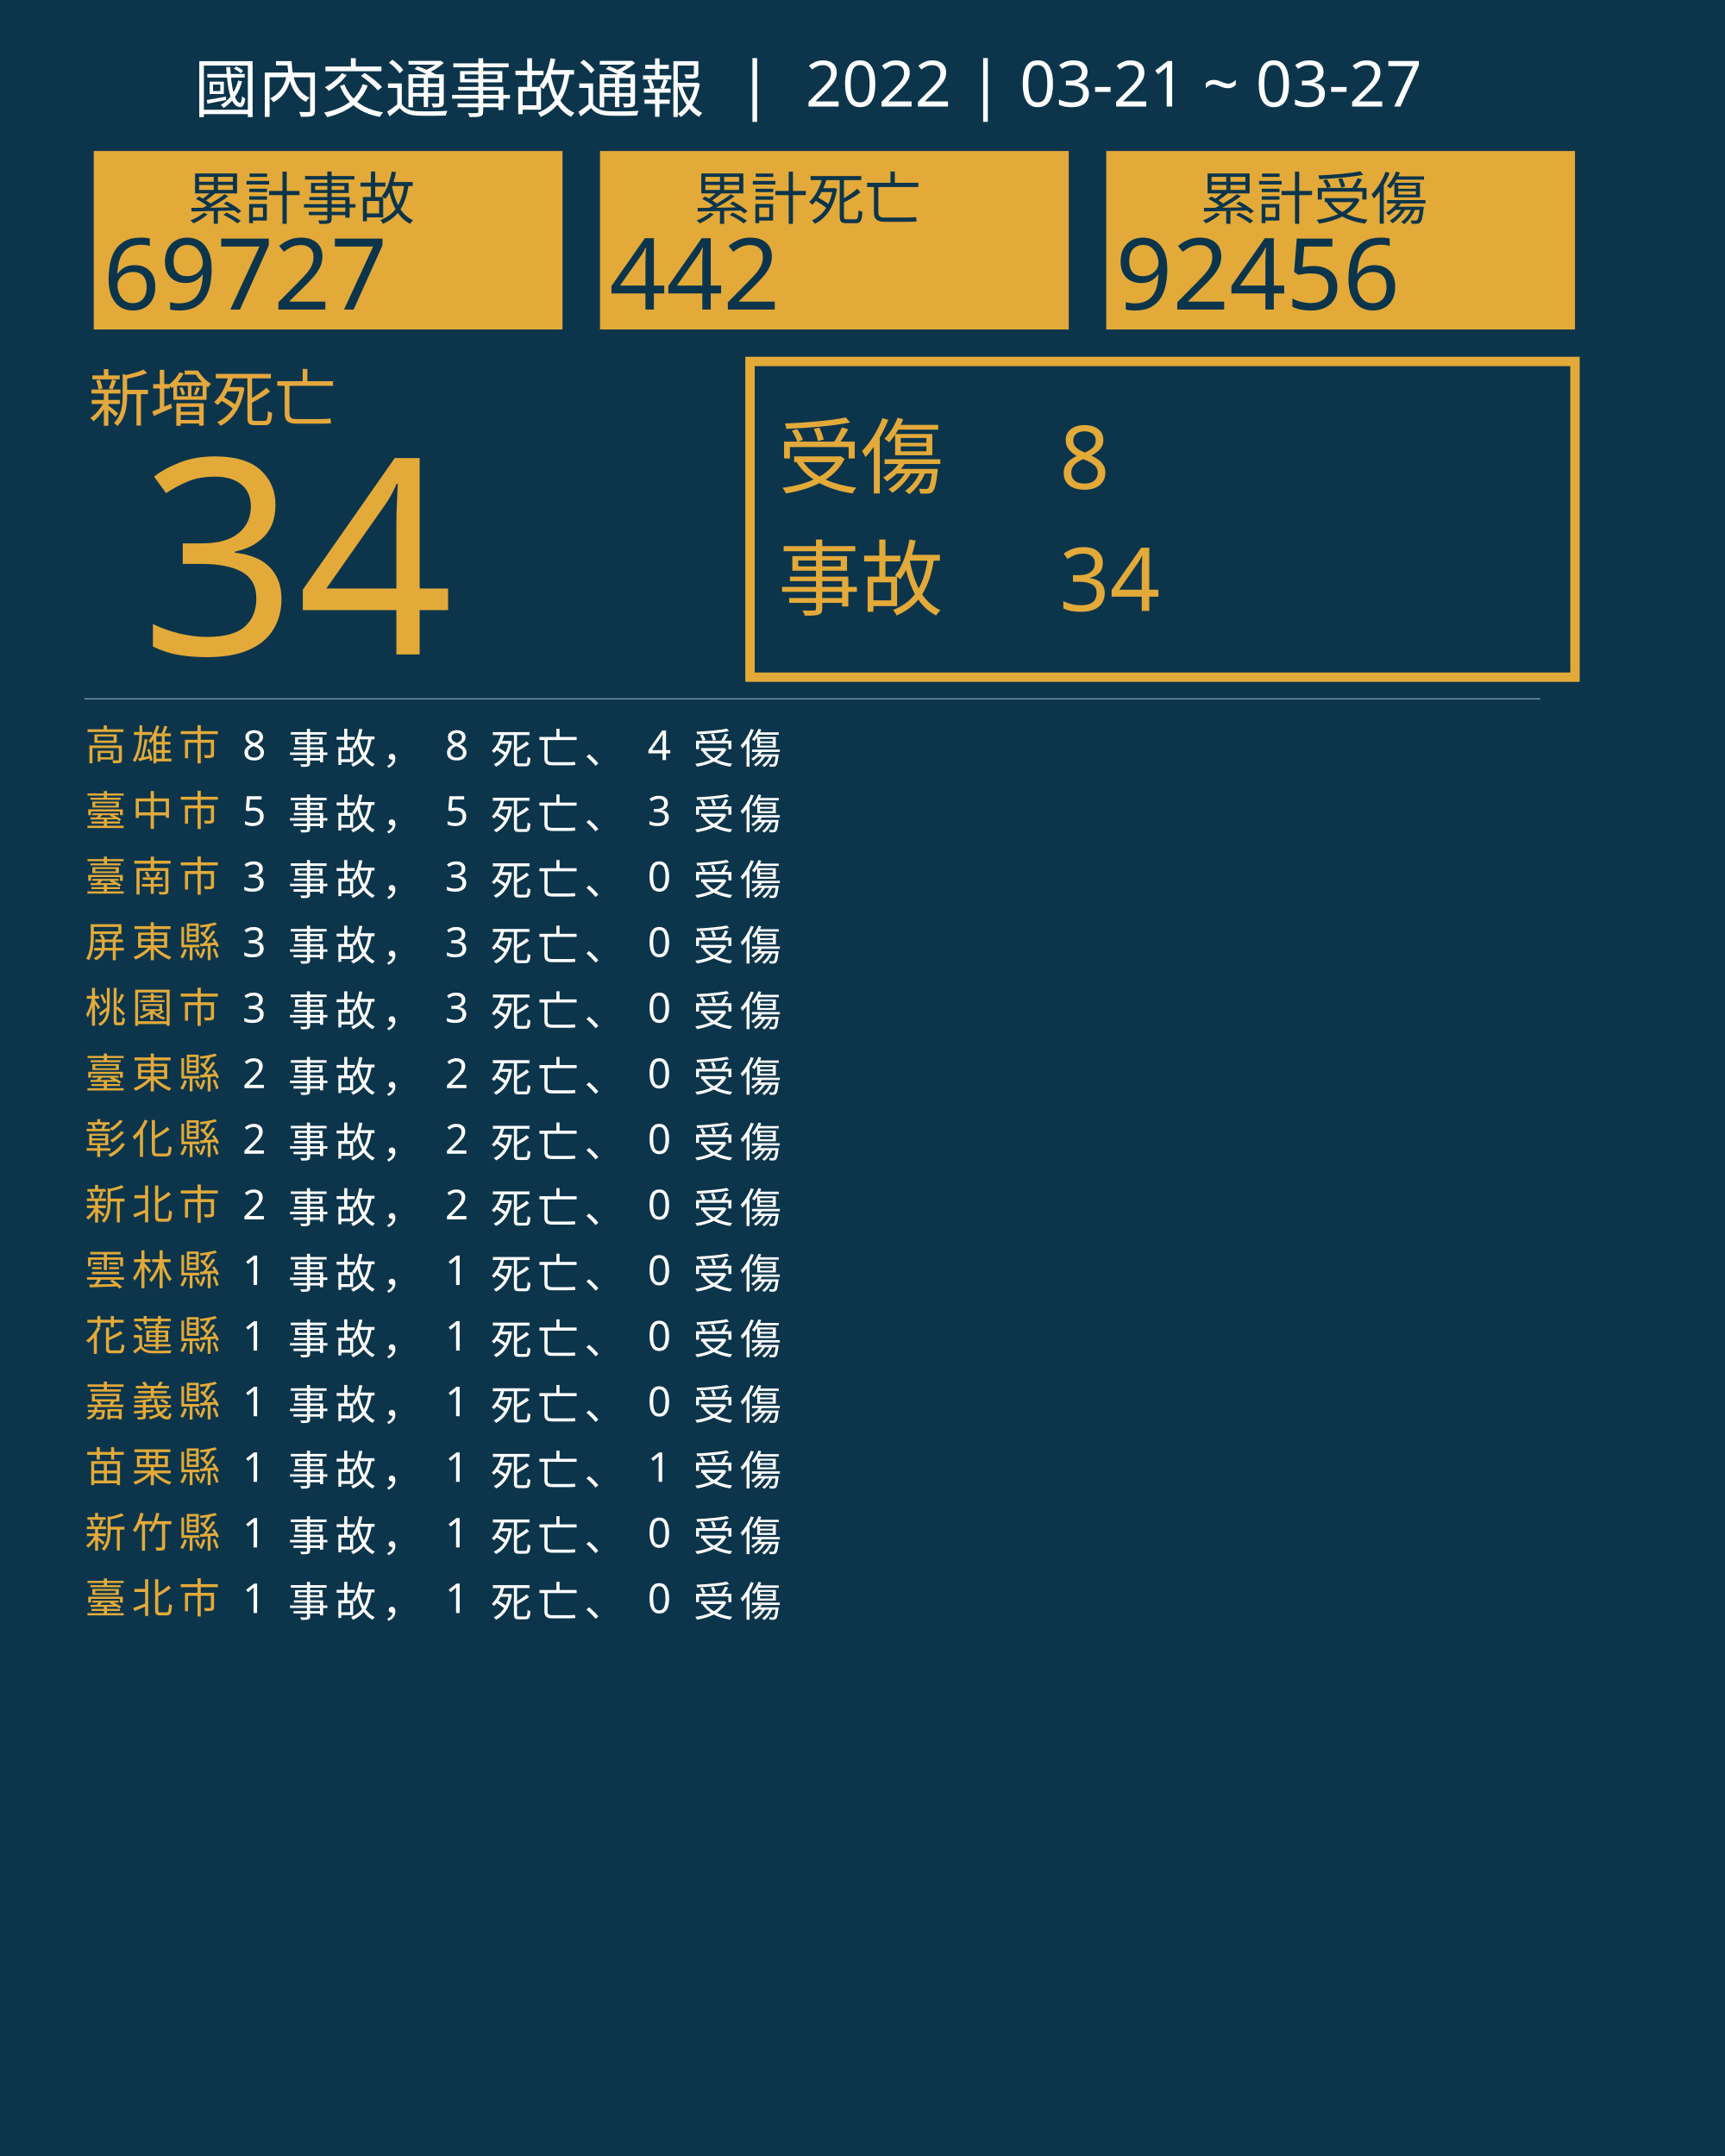
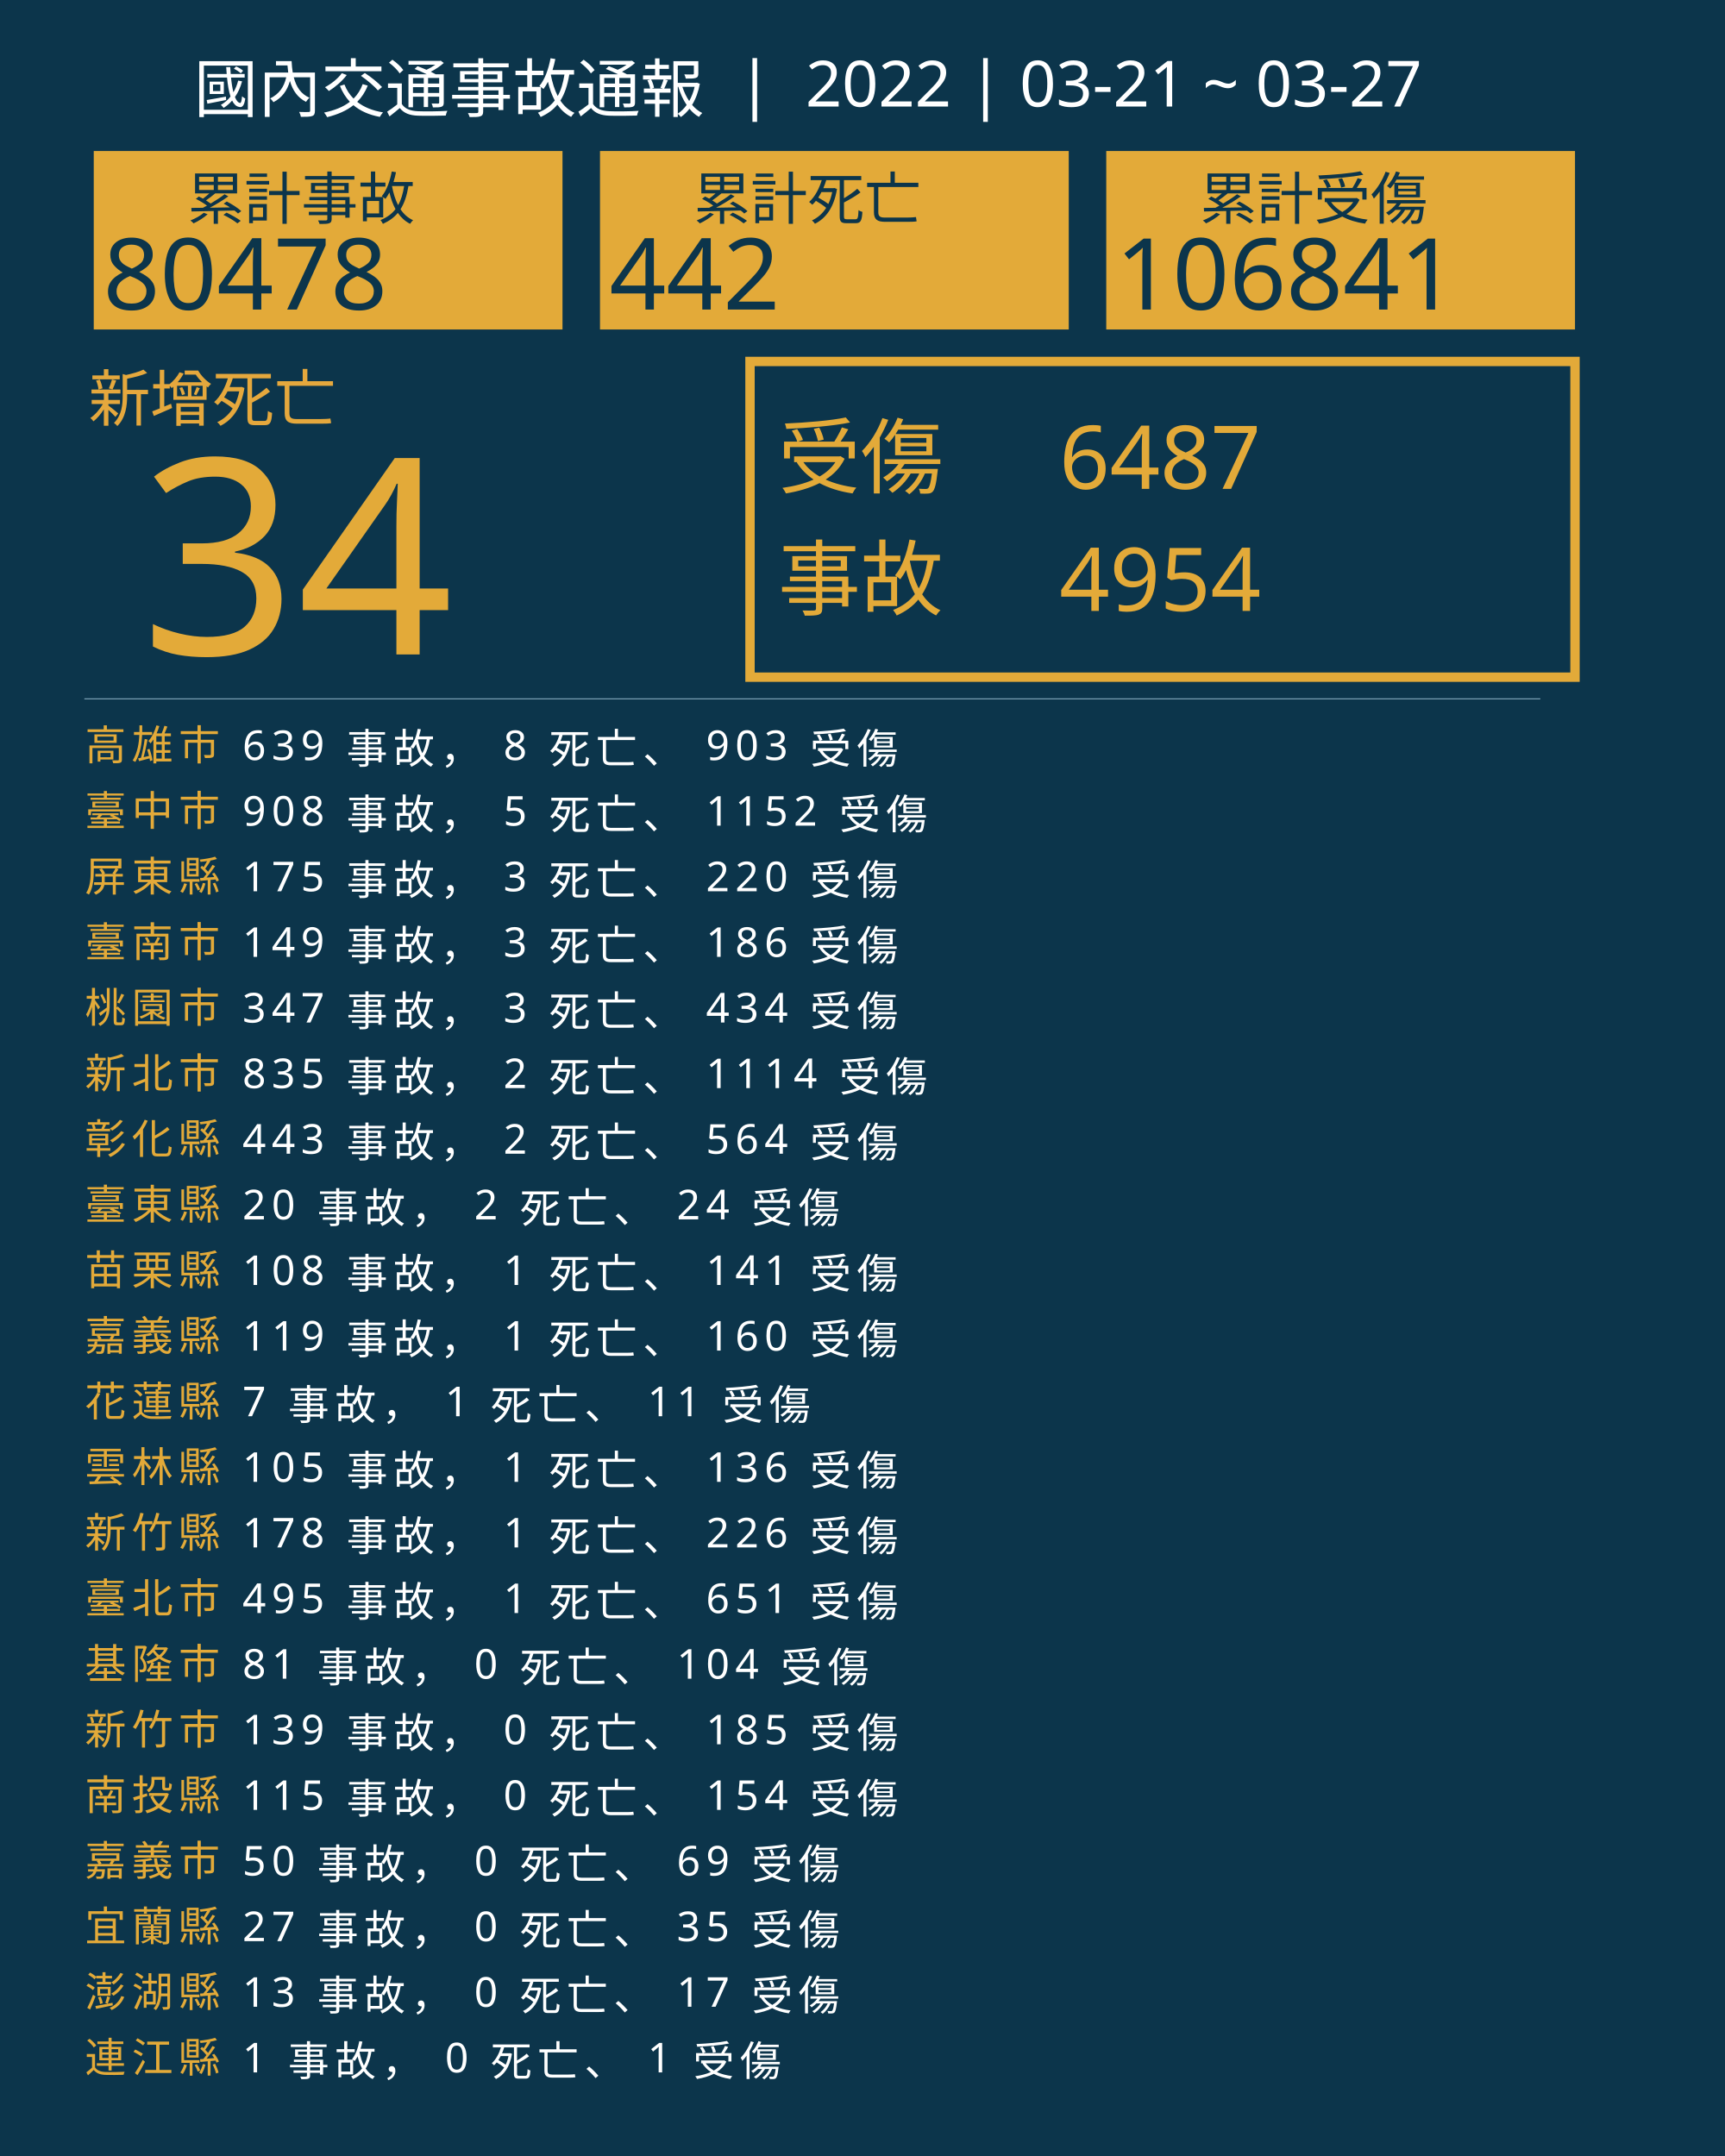
<svg xmlns="http://www.w3.org/2000/svg" version="1.1" id="圖層_1" x="0px" y="0px" viewBox="0 0 1840 2300" style="enable-background:new 0 0 1840 2300;" xml:space="preserve">
  <style type="text/css">
	.st0{fill:#0C354B;}
	.st1{fill:#E5A83D;}
	.st2{font-family:'NotoSansCJKtc-Bold-B5pc-H';}
	.st3{font-size:66px;}
	.st4{fill:#E3AA39;}
	.st5{font-family:'Arial-BoldMT';}
	.st6{font-size:291.776px;}
	.st7{fill:none;stroke:#E3AA39;stroke-miterlimit:10;stroke-width:10;}
	.st8{font-family:'NotoSansCJKtc-Light-B5pc-H';}
	.st9{font-size:88px;}
	.st10{font-family:'NotoSansCJKtc-Medium-B5pc-H';}
	.st11{font-size:94px;}
	.st12{fill:none;stroke:#8AAFC1;stroke-miterlimit:10;}
	.st13{font-size:60.649px;}
	.st14{font-size:106px;}
	.st15{fill:none;}
	.st16{font-size:44px;}
	.st17{letter-spacing:6;}
	.st18{fill:#FFFFFF;}
	.st19{letter-spacing:1;}
	.st20{font-size:68px;}
</style>
  <rect class="st0" width="1840" height="2300" />
  <text transform="matrix(1 0 0 1 94.5001 449.017)" class="st1 st2 st3">新增死亡</text>
  <g>
    <text transform="matrix(1 0 0 1 150 698.1412)" class="st4 st5 st6">34</text>
  </g>
  <g>
    <rect x="800" y="385.6" class="st7" width="880" height="336.8" />
    <g>
      <text transform="matrix(1 0 0 1 830 519.593)" class="st4 st8 st9">受傷</text>
-       <text transform="matrix(1 0 0 1 1130 521.5084)" class="st4 st10 st11">8</text>
-       <text transform="matrix(1 0 0 1 1130 651.7274)" class="st4 st10 st11">34</text>
+       <text transform="matrix(1 0 0 1 1130 521.5084)" class="st4 st10 st11">6487</text>
+       <text transform="matrix(1 0 0 1 1130 651.7274)" class="st4 st10 st11">4954</text>
      <text transform="matrix(1 0 0 1 830 649.4965)" class="st4 st8 st9">事故</text>
    </g>
  </g>
  <line class="st12" x1="90" y1="745.5" x2="1643" y2="745.5" />
  <g>
    <g>
      <rect x="100" y="161.1" class="st4" width="500" height="190.4" />
      <g>
        <text transform="matrix(1 0 0 1 200 233.9079)" class="st0 st10 st13">累計事故</text>
        <g>
-           <text transform="matrix(1 0 0 1 110 330.2121)" class="st0 st5 st14">69727</text>
+           <text transform="matrix(1 0 0 1 110 330.2121)" class="st0 st5 st14">80478</text>
        </g>
      </g>
    </g>
    <g>
      <rect x="640" y="161.1" class="st4" width="500" height="190.4" />
      <g>
        <text transform="matrix(1 0 0 1 740 233.908)" class="st0 st10 st13">累計死亡</text>
        <g>
          <text transform="matrix(1 0 0 1 650 330.2122)" class="st0 st5 st14">442</text>
        </g>
      </g>
    </g>
    <g>
      <rect x="1180" y="161.1" class="st4" width="500" height="190.4" />
      <g>
        <text transform="matrix(1 0 0 1 1280 233.908)" class="st0 st10 st13">累計受傷</text>
        <g>
-           <text transform="matrix(1 0 0 1 1190 330.2122)" class="st0 st5 st14">92456</text>
+           <text transform="matrix(1 0 0 1 1190 330.2122)" class="st0 st5 st14">106841</text>
        </g>
      </g>
    </g>
  </g>
  <rect x="90.6" y="772.1" class="st15" width="1141.8" height="314.8" />
  <text transform="matrix(1 0 0 1 90.5591 810.7965)">
    <tspan x="0" y="0" class="st4 st10 st16 st17">高雄市</tspan>
-     <tspan x="150.6" y="0" class="st18 st10 st16 st17"> 8 事故， 8 死亡、 4 受傷</tspan>
+     <tspan x="150.6" y="0" class="st18 st10 st16 st17"> 639 事故， 8 死亡、 903 受傷</tspan>
    <tspan x="0" y="70" class="st4 st10 st16 st17">臺中市</tspan>
-     <tspan x="150.6" y="70" class="st18 st10 st16 st17"> 5 事故， 5 死亡、 3 受傷</tspan>
-     <tspan x="0" y="140" class="st4 st10 st16 st17">臺南市</tspan>
-     <tspan x="150.6" y="140" class="st18 st10 st16 st17"> 3 事故， 3 死亡、 0 受傷</tspan>
-     <tspan x="0" y="210" class="st4 st10 st16 st17">屏東縣</tspan>
-     <tspan x="150.6" y="210" class="st18 st10 st16 st17"> 3 事故， 3 死亡、 0 受傷</tspan>
+     <tspan x="150.6" y="70" class="st18 st10 st16 st17"> 908 事故， 5 死亡、 1152 受傷</tspan>
+     <tspan x="0" y="140" class="st4 st10 st16 st17">屏東縣</tspan>
+     <tspan x="150.6" y="140" class="st18 st10 st16 st17"> 175 事故， 3 死亡、 220 受傷</tspan>
+     <tspan x="0" y="210" class="st4 st10 st16 st17">臺南市</tspan>
+     <tspan x="150.6" y="210" class="st18 st10 st16 st17"> 149 事故， 3 死亡、 186 受傷</tspan>
    <tspan x="0" y="280" class="st4 st10 st16 st17">桃園市</tspan>
-     <tspan x="150.6" y="280" class="st18 st10 st16 st17"> 3 事故， 3 死亡、 0 受傷</tspan>
-     <tspan x="0" y="350" class="st4 st10 st16 st17">臺東縣</tspan>
-     <tspan x="150.6" y="350" class="st18 st10 st16 st17"> 2 事故， 2 死亡、 0 受傷</tspan>
+     <tspan x="150.6" y="280" class="st18 st10 st16 st17"> 347 事故， 3 死亡、 434 受傷</tspan>
+     <tspan x="0" y="350" class="st4 st10 st16 st17">新北市</tspan>
+     <tspan x="150.6" y="350" class="st18 st10 st16 st17"> 835 事故， 2 死亡、 1114 受傷</tspan>
    <tspan x="0" y="420" class="st4 st10 st16 st17">彰化縣</tspan>
-     <tspan x="150.6" y="420" class="st18 st10 st16 st17"> 2 事故， 2 死亡、 0 受傷</tspan>
-     <tspan x="0" y="490" class="st4 st10 st16 st17">新北市</tspan>
-     <tspan x="150.6" y="490" class="st18 st10 st16 st17"> 2 事故， 2 死亡、 0 受傷</tspan>
-     <tspan x="0" y="560" class="st4 st10 st16 st17">雲林縣</tspan>
-     <tspan x="150.6" y="560" class="st18 st10 st16 st17"> 1 事故， 1 死亡、 0 受傷</tspan>
-     <tspan x="0" y="630" class="st4 st10 st16 st17">花蓮縣</tspan>
-     <tspan x="150.6" y="630" class="st18 st10 st16 st17"> 1 事故， 1 死亡、 0 受傷</tspan>
-     <tspan x="0" y="700" class="st4 st10 st16 st17">嘉義縣</tspan>
-     <tspan x="150.6" y="700" class="st18 st10 st16 st17"> 1 事故， 1 死亡、 0 受傷</tspan>
-     <tspan x="0" y="770" class="st4 st10 st16 st17">苗栗縣</tspan>
-     <tspan x="150.6" y="770" class="st18 st10 st16 st17"> 1 事故， 1 死亡、 1 受傷</tspan>
+     <tspan x="150.6" y="420" class="st18 st10 st16 st17"> 443 事故， 2 死亡、 564 受傷</tspan>
+     <tspan x="0" y="490" class="st4 st10 st16 st17">臺東縣</tspan>
+     <tspan x="150.6" y="490" class="st18 st10 st16 st17"> 20 事故， 2 死亡、 24 受傷</tspan>
+     <tspan x="0" y="560" class="st4 st10 st16 st17">苗栗縣</tspan>
+     <tspan x="150.6" y="560" class="st18 st10 st16 st17"> 108 事故， 1 死亡、 141 受傷</tspan>
+     <tspan x="0" y="630" class="st4 st10 st16 st17">嘉義縣</tspan>
+     <tspan x="150.6" y="630" class="st18 st10 st16 st17"> 119 事故， 1 死亡、 160 受傷</tspan>
+     <tspan x="0" y="700" class="st4 st10 st16 st17">花蓮縣</tspan>
+     <tspan x="150.6" y="700" class="st18 st10 st16 st17"> 7 事故， 1 死亡、 11 受傷</tspan>
+     <tspan x="0" y="770" class="st4 st10 st16 st17">雲林縣</tspan>
+     <tspan x="150.6" y="770" class="st18 st10 st16 st17"> 105 事故， 1 死亡、 136 受傷</tspan>
    <tspan x="0" y="840" class="st4 st10 st16 st17">新竹縣</tspan>
-     <tspan x="150.6" y="840" class="st18 st10 st16 st17"> 1 事故， 1 死亡、 0 受傷</tspan>
+     <tspan x="150.6" y="840" class="st18 st10 st16 st17"> 178 事故， 1 死亡、 226 受傷</tspan>
    <tspan x="0" y="910" class="st4 st10 st16 st17">臺北市</tspan>
-     <tspan x="150.6" y="910" class="st18 st10 st16 st17"> 1 事故， 1 死亡、 0 受傷</tspan>
+     <tspan x="150.6" y="910" class="st18 st10 st16 st17"> 495 事故， 1 死亡、 651 受傷</tspan>
+     <tspan x="0" y="980" class="st4 st10 st16 st17">基隆市</tspan>
+     <tspan x="150.6" y="980" class="st18 st10 st16 st17"> 81 事故， 0 死亡、 104 受傷</tspan>
+     <tspan x="0" y="1050" class="st4 st10 st16 st17">新竹市</tspan>
+     <tspan x="150.6" y="1050" class="st18 st10 st16 st17"> 139 事故， 0 死亡、 185 受傷</tspan>
+     <tspan x="0" y="1120" class="st4 st10 st16 st17">南投縣</tspan>
+     <tspan x="150.6" y="1120" class="st18 st10 st16 st17"> 115 事故， 0 死亡、 154 受傷</tspan>
+     <tspan x="0" y="1190" class="st4 st10 st16 st17">嘉義市</tspan>
+     <tspan x="150.6" y="1190" class="st18 st10 st16 st17"> 50 事故， 0 死亡、 69 受傷</tspan>
+     <tspan x="0" y="1260" class="st4 st10 st16 st17">宜蘭縣</tspan>
+     <tspan x="150.6" y="1260" class="st18 st10 st16 st17"> 27 事故， 0 死亡、 35 受傷</tspan>
+     <tspan x="0" y="1330" class="st4 st10 st16 st17">澎湖縣</tspan>
+     <tspan x="150.6" y="1330" class="st18 st10 st16 st17"> 13 事故， 0 死亡、 17 受傷</tspan>
+     <tspan x="0" y="1400" class="st4 st10 st16 st17">連江縣</tspan>
+     <tspan x="150.6" y="1400" class="st18 st10 st16 st17"> 1 事故， 0 死亡、 1 受傷</tspan>
  </text>
  <text transform="matrix(1 0 0 1 207 119.2712)" class="st18 st8 st20">國內交通事故通報  |  2022 | 03-21 ~ 03-27</text>
</svg>
